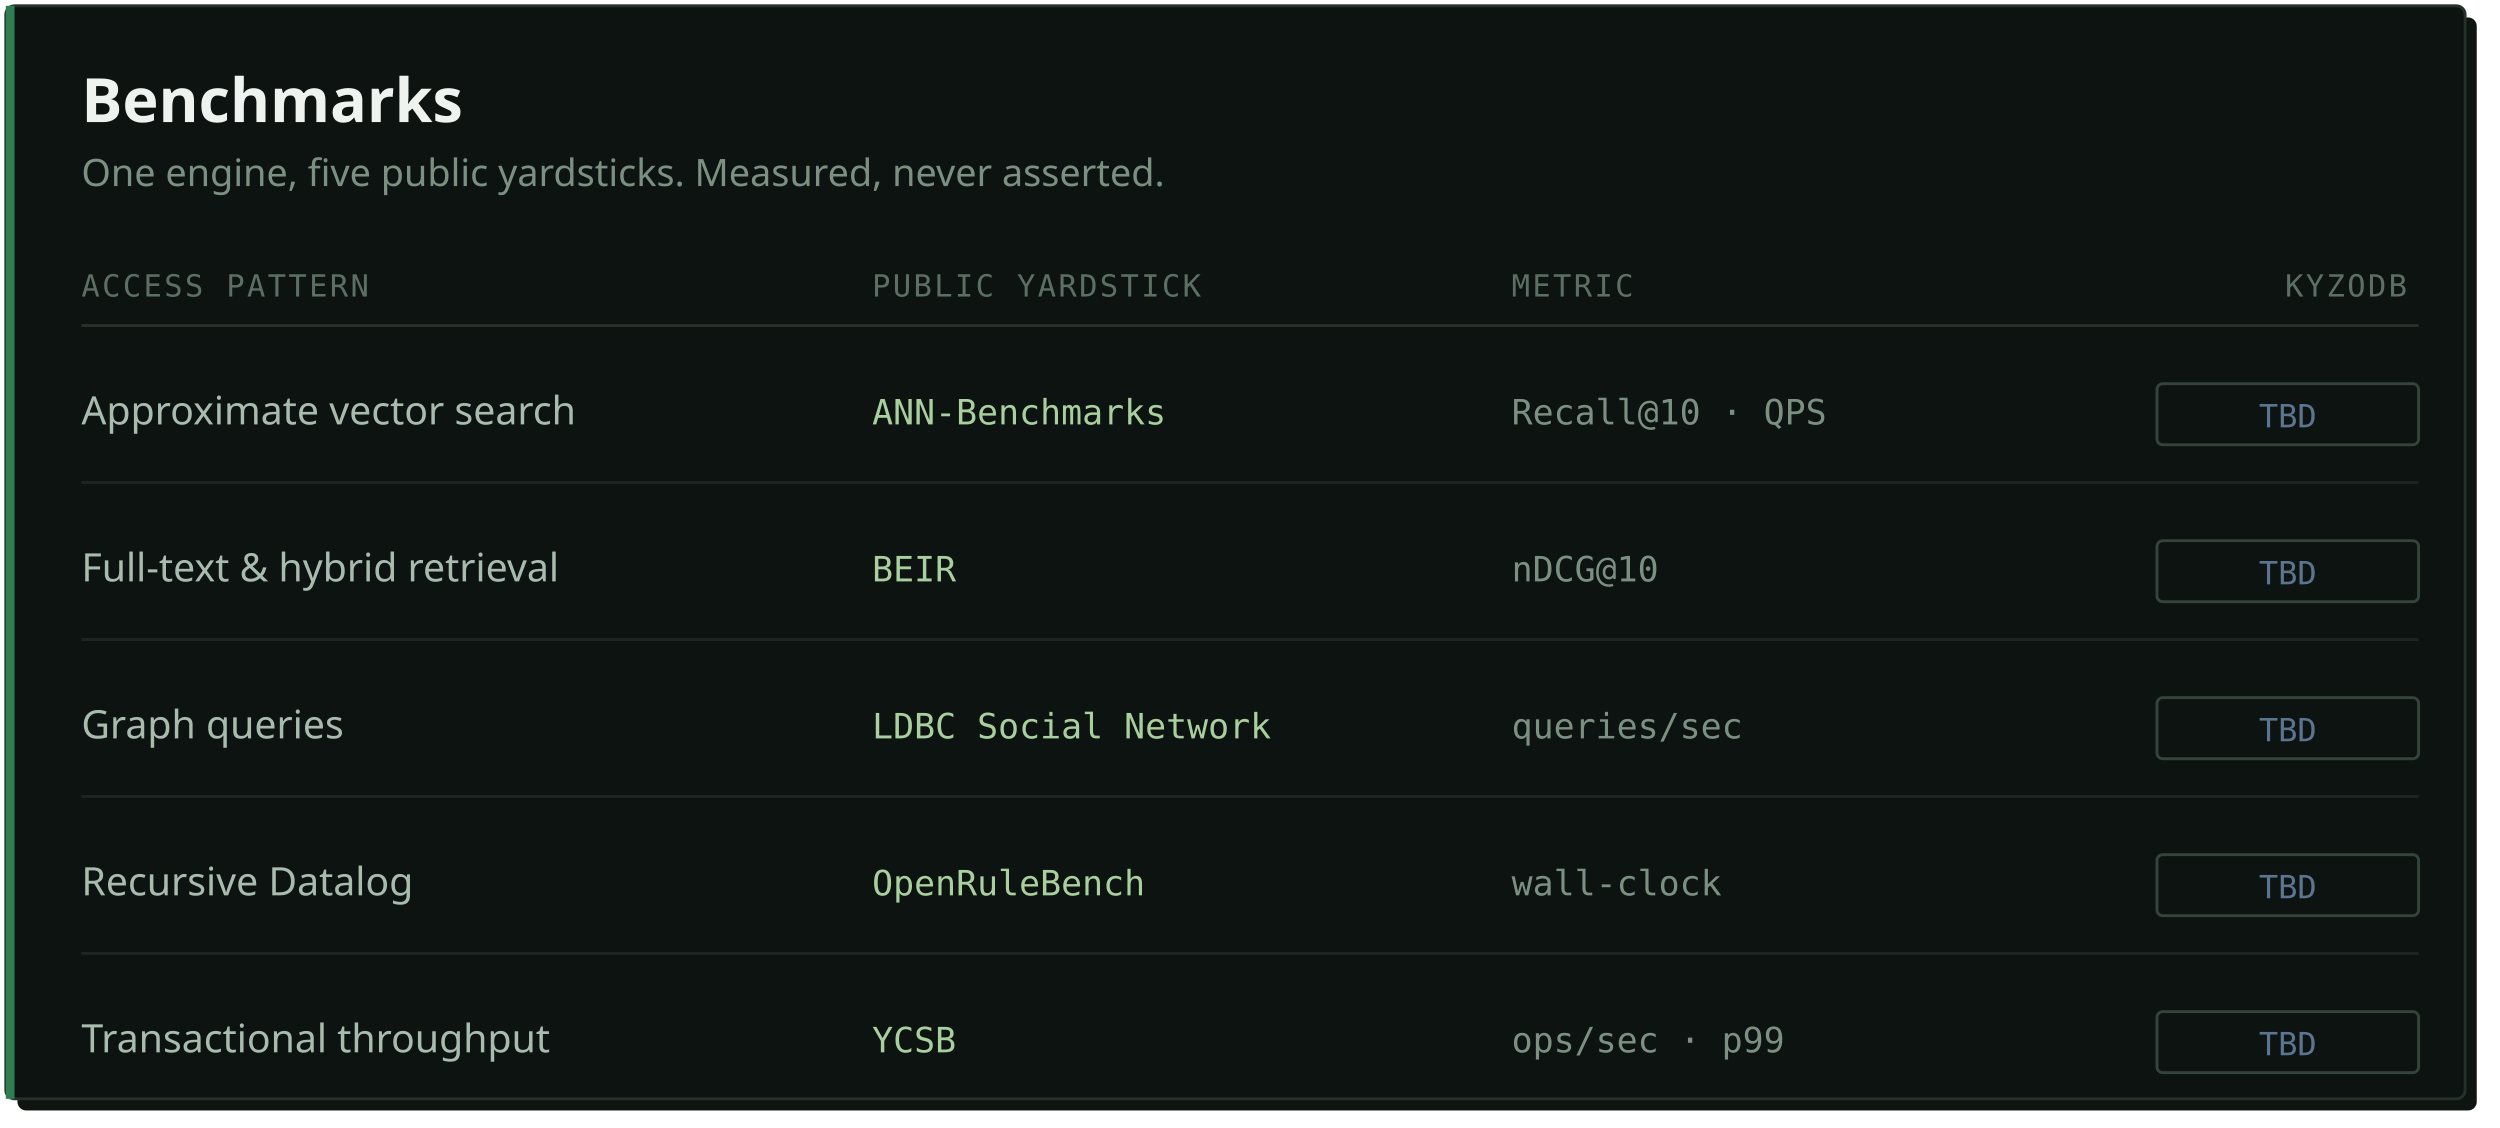
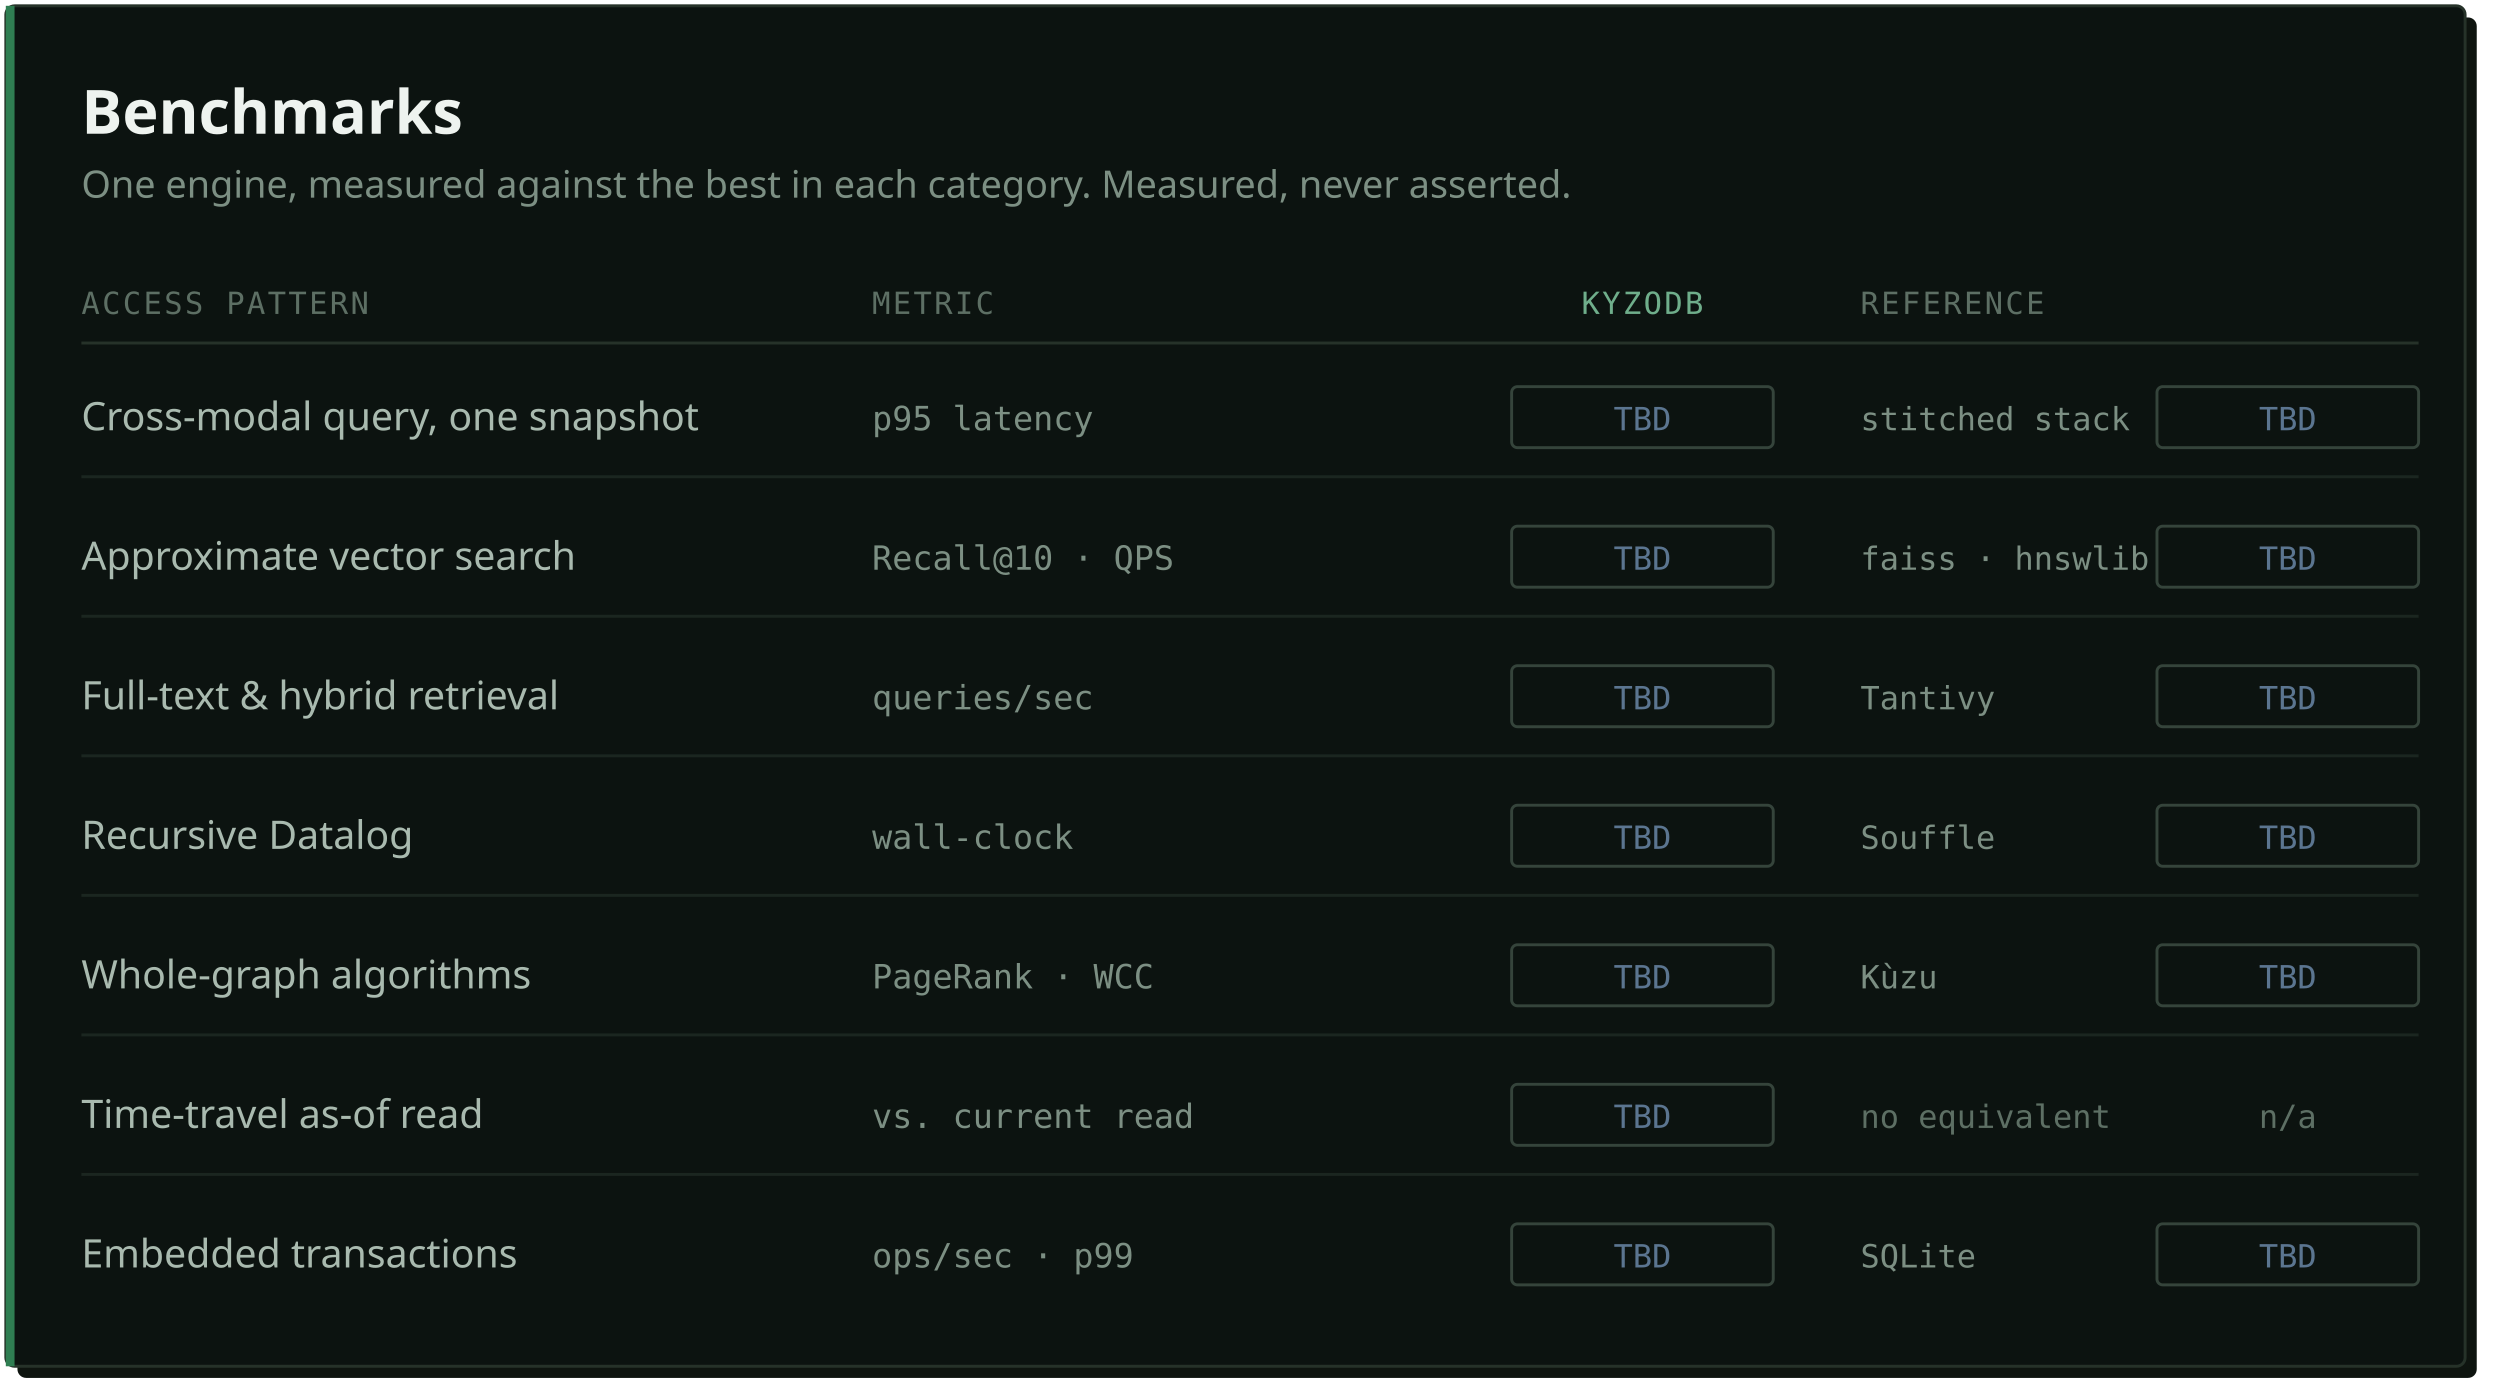
- <svg xmlns="http://www.w3.org/2000/svg" viewBox="0 0 860 388" width="860" height="388" role="img" aria-label="KyzoDB benchmark panel: five public yardsticks (ANN-Benchmarks, BEIR, LDBC SNB, OpenRuleBench, YCSB), each reading TBD until measured.">
+ <svg xmlns="http://www.w3.org/2000/svg" viewBox="0 0 860 476" width="860" height="476" role="img" aria-label="KyzoDB benchmark panel: seven access patterns, each with the metric, a KyzoDB column, and a named reference competitor (stitched stack, faiss/hnswlib, Tantivy, Souffle, Kuzu, SQLite), every cell reading TBD until measured.">
  <defs>
    <style>
      .sans { font-family: ui-sans-serif, 'IBM Plex Sans', system-ui, sans-serif; }
      .mono { font-family: ui-monospace, 'JetBrains Mono', Menlo, Consolas, monospace; }
    </style>
  </defs>
-   <rect x="6" y="6" width="846" height="376" rx="3" fill="#0e140f" />
-   <rect x="2" y="2" width="846" height="376" rx="3" fill="#0c1310" stroke="#263229" />
-   <rect x="2" y="2" width="3" height="376" fill="#2F7E52" />
-   <text x="28" y="42" class="sans" font-size="21" font-weight="600" fill="#eef3ef">Benchmarks</text>
-   <text x="28" y="64" class="sans" font-size="13" fill="#7c8f83">One engine, five public yardsticks. Measured, never asserted.</text>
-   <text x="28" y="102" class="mono" font-size="10.5" letter-spacing="0.8" fill="#5d6f64">ACCESS PATTERN</text>
-   <text x="300" y="102" class="mono" font-size="10.5" letter-spacing="0.8" fill="#5d6f64">PUBLIC YARDSTICK</text>
-   <text x="520" y="102" class="mono" font-size="10.5" letter-spacing="0.8" fill="#5d6f64">METRIC</text>
-   <text x="828" y="102" class="mono" font-size="10.5" letter-spacing="0.8" fill="#5d6f64" text-anchor="end">KYZODB</text>
-   <line x1="28" y1="112" x2="832" y2="112" stroke="#263229" />
+   <rect x="6" y="6" width="846" height="468" rx="3" fill="#0e140f" />
+   <rect x="2" y="2" width="846" height="468" rx="3" fill="#0c1310" stroke="#263229" />
+   <rect x="2" y="2" width="3" height="468" fill="#2F7E52" />
+   <text x="28" y="46" class="sans" font-size="21" font-weight="600" fill="#eef3ef">Benchmarks</text>
+   <text x="28" y="68" class="sans" font-size="13" fill="#7c8f83">One engine, measured against the best in each category. Measured, never asserted.</text>
+   <text x="28" y="108" class="mono" font-size="10.5" letter-spacing="0.8" fill="#5d6f64">ACCESS PATTERN</text>
+   <text x="300" y="108" class="mono" font-size="10.5" letter-spacing="0.8" fill="#5d6f64">METRIC</text>
+   <text x="565" y="108" class="mono" font-size="10.5" letter-spacing="0.8" fill="#6FAE8B" text-anchor="middle">KYZODB</text>
+   <text x="640" y="108" class="mono" font-size="10.5" letter-spacing="0.8" fill="#5d6f64">REFERENCE</text>
+   <line x1="28" y1="118" x2="832" y2="118" stroke="#263229" />
  <g>
-     <text x="28" y="146" class="sans" font-size="13.5" fill="#a9baaf">Approximate vector search</text>
-     <text x="300" y="146" class="mono" font-size="12" fill="#a9cf9e">ANN-Benchmarks</text>
-     <text x="520" y="146" class="mono" font-size="12" fill="#7c8f83">Recall@10 · QPS</text>
-     <rect x="742" y="132" width="90" height="21" rx="2" fill="none" stroke="#35443b" />
-     <text x="787" y="147" class="mono" font-size="11" fill="#5b7590" text-anchor="middle">TBD</text>
-     <line x1="28" y1="166" x2="832" y2="166" stroke="#1b2620" />
-     <text x="28" y="200" class="sans" font-size="13.5" fill="#a9baaf">Full-text &amp; hybrid retrieval</text>
-     <text x="300" y="200" class="mono" font-size="12" fill="#a9cf9e">BEIR</text>
-     <text x="520" y="200" class="mono" font-size="12" fill="#7c8f83">nDCG@10</text>
-     <rect x="742" y="186" width="90" height="21" rx="2" fill="none" stroke="#35443b" />
-     <text x="787" y="201" class="mono" font-size="11" fill="#5b7590" text-anchor="middle">TBD</text>
-     <line x1="28" y1="220" x2="832" y2="220" stroke="#1b2620" />
-     <text x="28" y="254" class="sans" font-size="13.5" fill="#a9baaf">Graph queries</text>
-     <text x="300" y="254" class="mono" font-size="12" fill="#a9cf9e">LDBC Social Network</text>
-     <text x="520" y="254" class="mono" font-size="12" fill="#7c8f83">queries/sec</text>
-     <rect x="742" y="240" width="90" height="21" rx="2" fill="none" stroke="#35443b" />
-     <text x="787" y="255" class="mono" font-size="11" fill="#5b7590" text-anchor="middle">TBD</text>
-     <line x1="28" y1="274" x2="832" y2="274" stroke="#1b2620" />
-     <text x="28" y="308" class="sans" font-size="13.5" fill="#a9baaf">Recursive Datalog</text>
-     <text x="300" y="308" class="mono" font-size="12" fill="#a9cf9e">OpenRuleBench</text>
-     <text x="520" y="308" class="mono" font-size="12" fill="#7c8f83">wall-clock</text>
-     <rect x="742" y="294" width="90" height="21" rx="2" fill="none" stroke="#35443b" />
-     <text x="787" y="309" class="mono" font-size="11" fill="#5b7590" text-anchor="middle">TBD</text>
-     <line x1="28" y1="328" x2="832" y2="328" stroke="#1b2620" />
-     <text x="28" y="362" class="sans" font-size="13.5" fill="#a9baaf">Transactional throughput</text>
-     <text x="300" y="362" class="mono" font-size="12" fill="#a9cf9e">YCSB</text>
-     <text x="520" y="362" class="mono" font-size="12" fill="#7c8f83">ops/sec · p99</text>
-     <rect x="742" y="348" width="90" height="21" rx="2" fill="none" stroke="#35443b" />
-     <text x="787" y="363" class="mono" font-size="11" fill="#5b7590" text-anchor="middle">TBD</text>
+     <text x="28" y="148" class="sans" font-size="13.5" fill="#a9baaf">Cross-modal query, one snapshot</text>
+     <text x="300" y="148" class="mono" font-size="11.5" fill="#7c8f83">p95 latency</text>
+     <rect x="520" y="133" width="90" height="21" rx="2" fill="none" stroke="#35443b" />
+     <text x="565" y="148" class="mono" font-size="11" fill="#5b7590" text-anchor="middle">TBD</text>
+     <text x="640" y="148" class="mono" font-size="11" fill="#7c8f83">stitched stack</text>
+     <rect x="742" y="133" width="90" height="21" rx="2" fill="none" stroke="#35443b" />
+     <text x="787" y="148" class="mono" font-size="11" fill="#5b7590" text-anchor="middle">TBD</text>
+     <line x1="28" y1="164" x2="832" y2="164" stroke="#1b2620" />
+     <text x="28" y="196" class="sans" font-size="13.5" fill="#a9baaf">Approximate vector search</text>
+     <text x="300" y="196" class="mono" font-size="11.5" fill="#7c8f83">Recall@10 · QPS</text>
+     <rect x="520" y="181" width="90" height="21" rx="2" fill="none" stroke="#35443b" />
+     <text x="565" y="196" class="mono" font-size="11" fill="#5b7590" text-anchor="middle">TBD</text>
+     <text x="640" y="196" class="mono" font-size="11" fill="#7c8f83">faiss · hnswlib</text>
+     <rect x="742" y="181" width="90" height="21" rx="2" fill="none" stroke="#35443b" />
+     <text x="787" y="196" class="mono" font-size="11" fill="#5b7590" text-anchor="middle">TBD</text>
+     <line x1="28" y1="212" x2="832" y2="212" stroke="#1b2620" />
+     <text x="28" y="244" class="sans" font-size="13.5" fill="#a9baaf">Full-text &amp; hybrid retrieval</text>
+     <text x="300" y="244" class="mono" font-size="11.5" fill="#7c8f83">queries/sec</text>
+     <rect x="520" y="229" width="90" height="21" rx="2" fill="none" stroke="#35443b" />
+     <text x="565" y="244" class="mono" font-size="11" fill="#5b7590" text-anchor="middle">TBD</text>
+     <text x="640" y="244" class="mono" font-size="11" fill="#7c8f83">Tantivy</text>
+     <rect x="742" y="229" width="90" height="21" rx="2" fill="none" stroke="#35443b" />
+     <text x="787" y="244" class="mono" font-size="11" fill="#5b7590" text-anchor="middle">TBD</text>
+     <line x1="28" y1="260" x2="832" y2="260" stroke="#1b2620" />
+     <text x="28" y="292" class="sans" font-size="13.5" fill="#a9baaf">Recursive Datalog</text>
+     <text x="300" y="292" class="mono" font-size="11.5" fill="#7c8f83">wall-clock</text>
+     <rect x="520" y="277" width="90" height="21" rx="2" fill="none" stroke="#35443b" />
+     <text x="565" y="292" class="mono" font-size="11" fill="#5b7590" text-anchor="middle">TBD</text>
+     <text x="640" y="292" class="mono" font-size="11" fill="#7c8f83">Souffle</text>
+     <rect x="742" y="277" width="90" height="21" rx="2" fill="none" stroke="#35443b" />
+     <text x="787" y="292" class="mono" font-size="11" fill="#5b7590" text-anchor="middle">TBD</text>
+     <line x1="28" y1="308" x2="832" y2="308" stroke="#1b2620" />
+     <text x="28" y="340" class="sans" font-size="13.5" fill="#a9baaf">Whole-graph algorithms</text>
+     <text x="300" y="340" class="mono" font-size="11.5" fill="#7c8f83">PageRank · WCC</text>
+     <rect x="520" y="325" width="90" height="21" rx="2" fill="none" stroke="#35443b" />
+     <text x="565" y="340" class="mono" font-size="11" fill="#5b7590" text-anchor="middle">TBD</text>
+     <text x="640" y="340" class="mono" font-size="11" fill="#7c8f83">Kùzu</text>
+     <rect x="742" y="325" width="90" height="21" rx="2" fill="none" stroke="#35443b" />
+     <text x="787" y="340" class="mono" font-size="11" fill="#5b7590" text-anchor="middle">TBD</text>
+     <line x1="28" y1="356" x2="832" y2="356" stroke="#1b2620" />
+     <text x="28" y="388" class="sans" font-size="13.5" fill="#a9baaf">Time-travel as-of read</text>
+     <text x="300" y="388" class="mono" font-size="11.5" fill="#7c8f83">vs. current read</text>
+     <rect x="520" y="373" width="90" height="21" rx="2" fill="none" stroke="#35443b" />
+     <text x="565" y="388" class="mono" font-size="11" fill="#5b7590" text-anchor="middle">TBD</text>
+     <text x="640" y="388" class="mono" font-size="11" fill="#5d6f64">no equivalent</text>
+     <text x="787" y="388" class="mono" font-size="11" fill="#5d6f64" text-anchor="middle">n/a</text>
+     <line x1="28" y1="404" x2="832" y2="404" stroke="#1b2620" />
+     <text x="28" y="436" class="sans" font-size="13.5" fill="#a9baaf">Embedded transactions</text>
+     <text x="300" y="436" class="mono" font-size="11.5" fill="#7c8f83">ops/sec · p99</text>
+     <rect x="520" y="421" width="90" height="21" rx="2" fill="none" stroke="#35443b" />
+     <text x="565" y="436" class="mono" font-size="11" fill="#5b7590" text-anchor="middle">TBD</text>
+     <text x="640" y="436" class="mono" font-size="11" fill="#7c8f83">SQLite</text>
+     <rect x="742" y="421" width="90" height="21" rx="2" fill="none" stroke="#35443b" />
+     <text x="787" y="436" class="mono" font-size="11" fill="#5b7590" text-anchor="middle">TBD</text>
  </g>
</svg>
